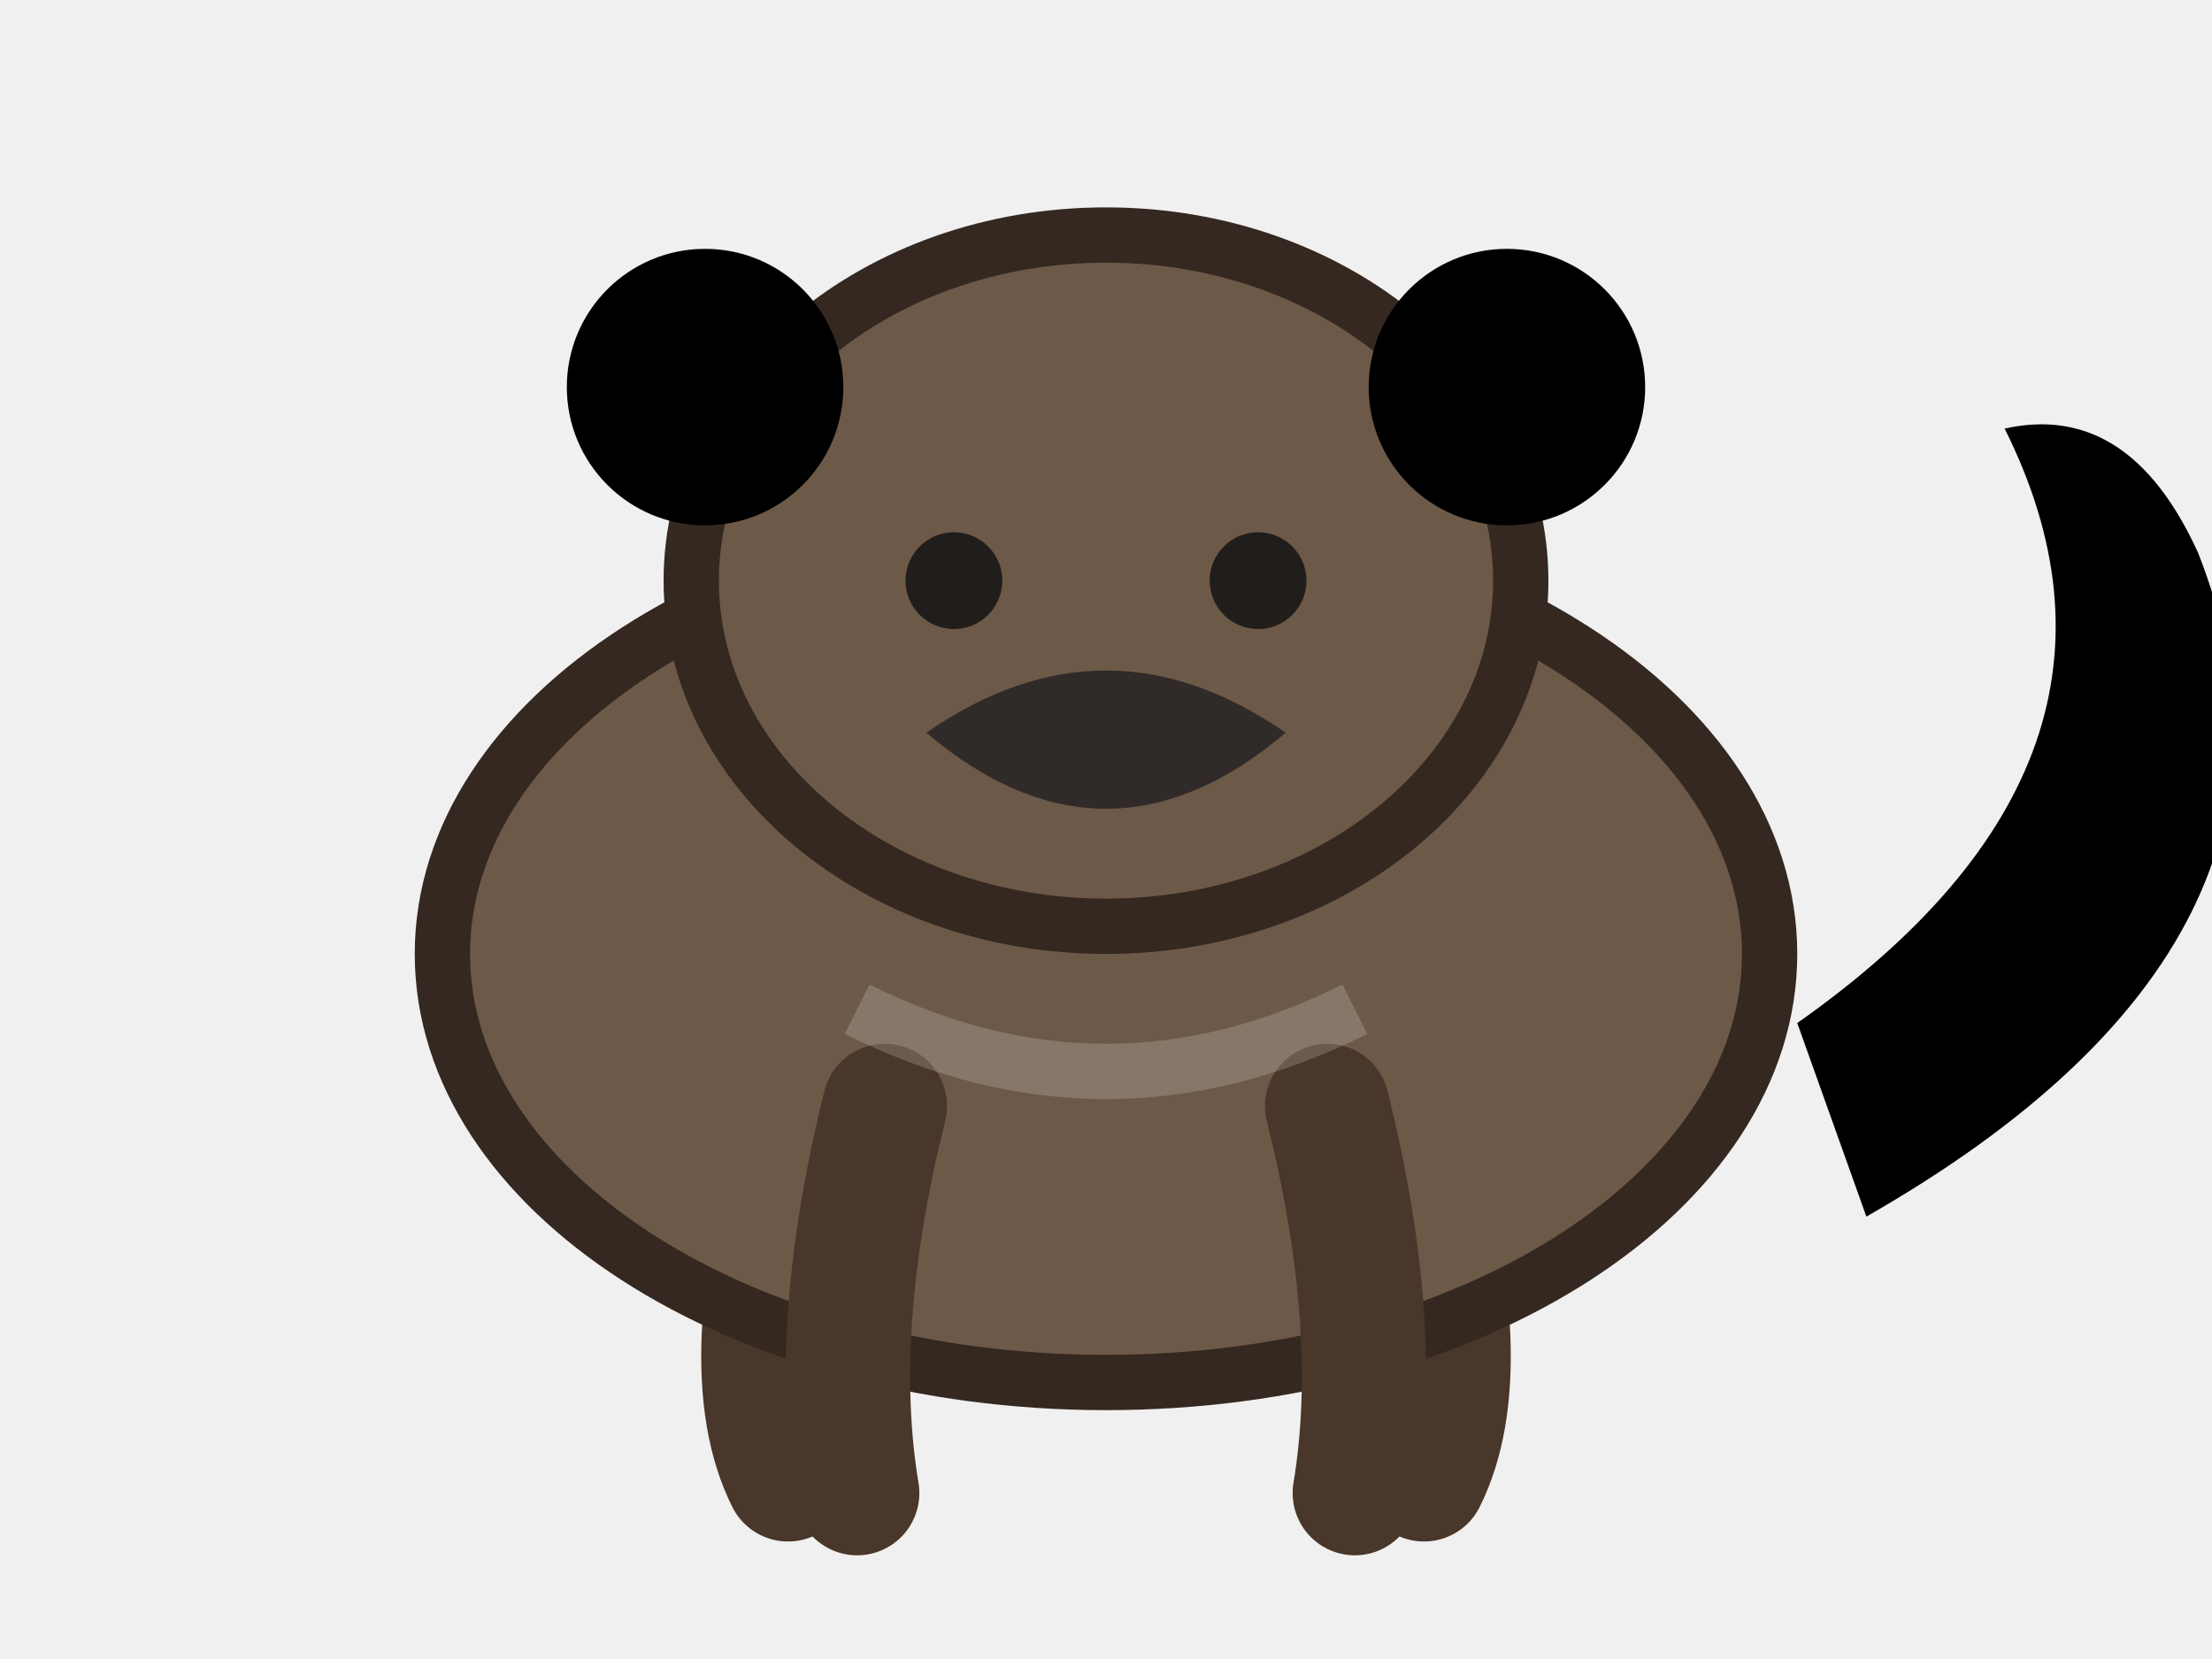
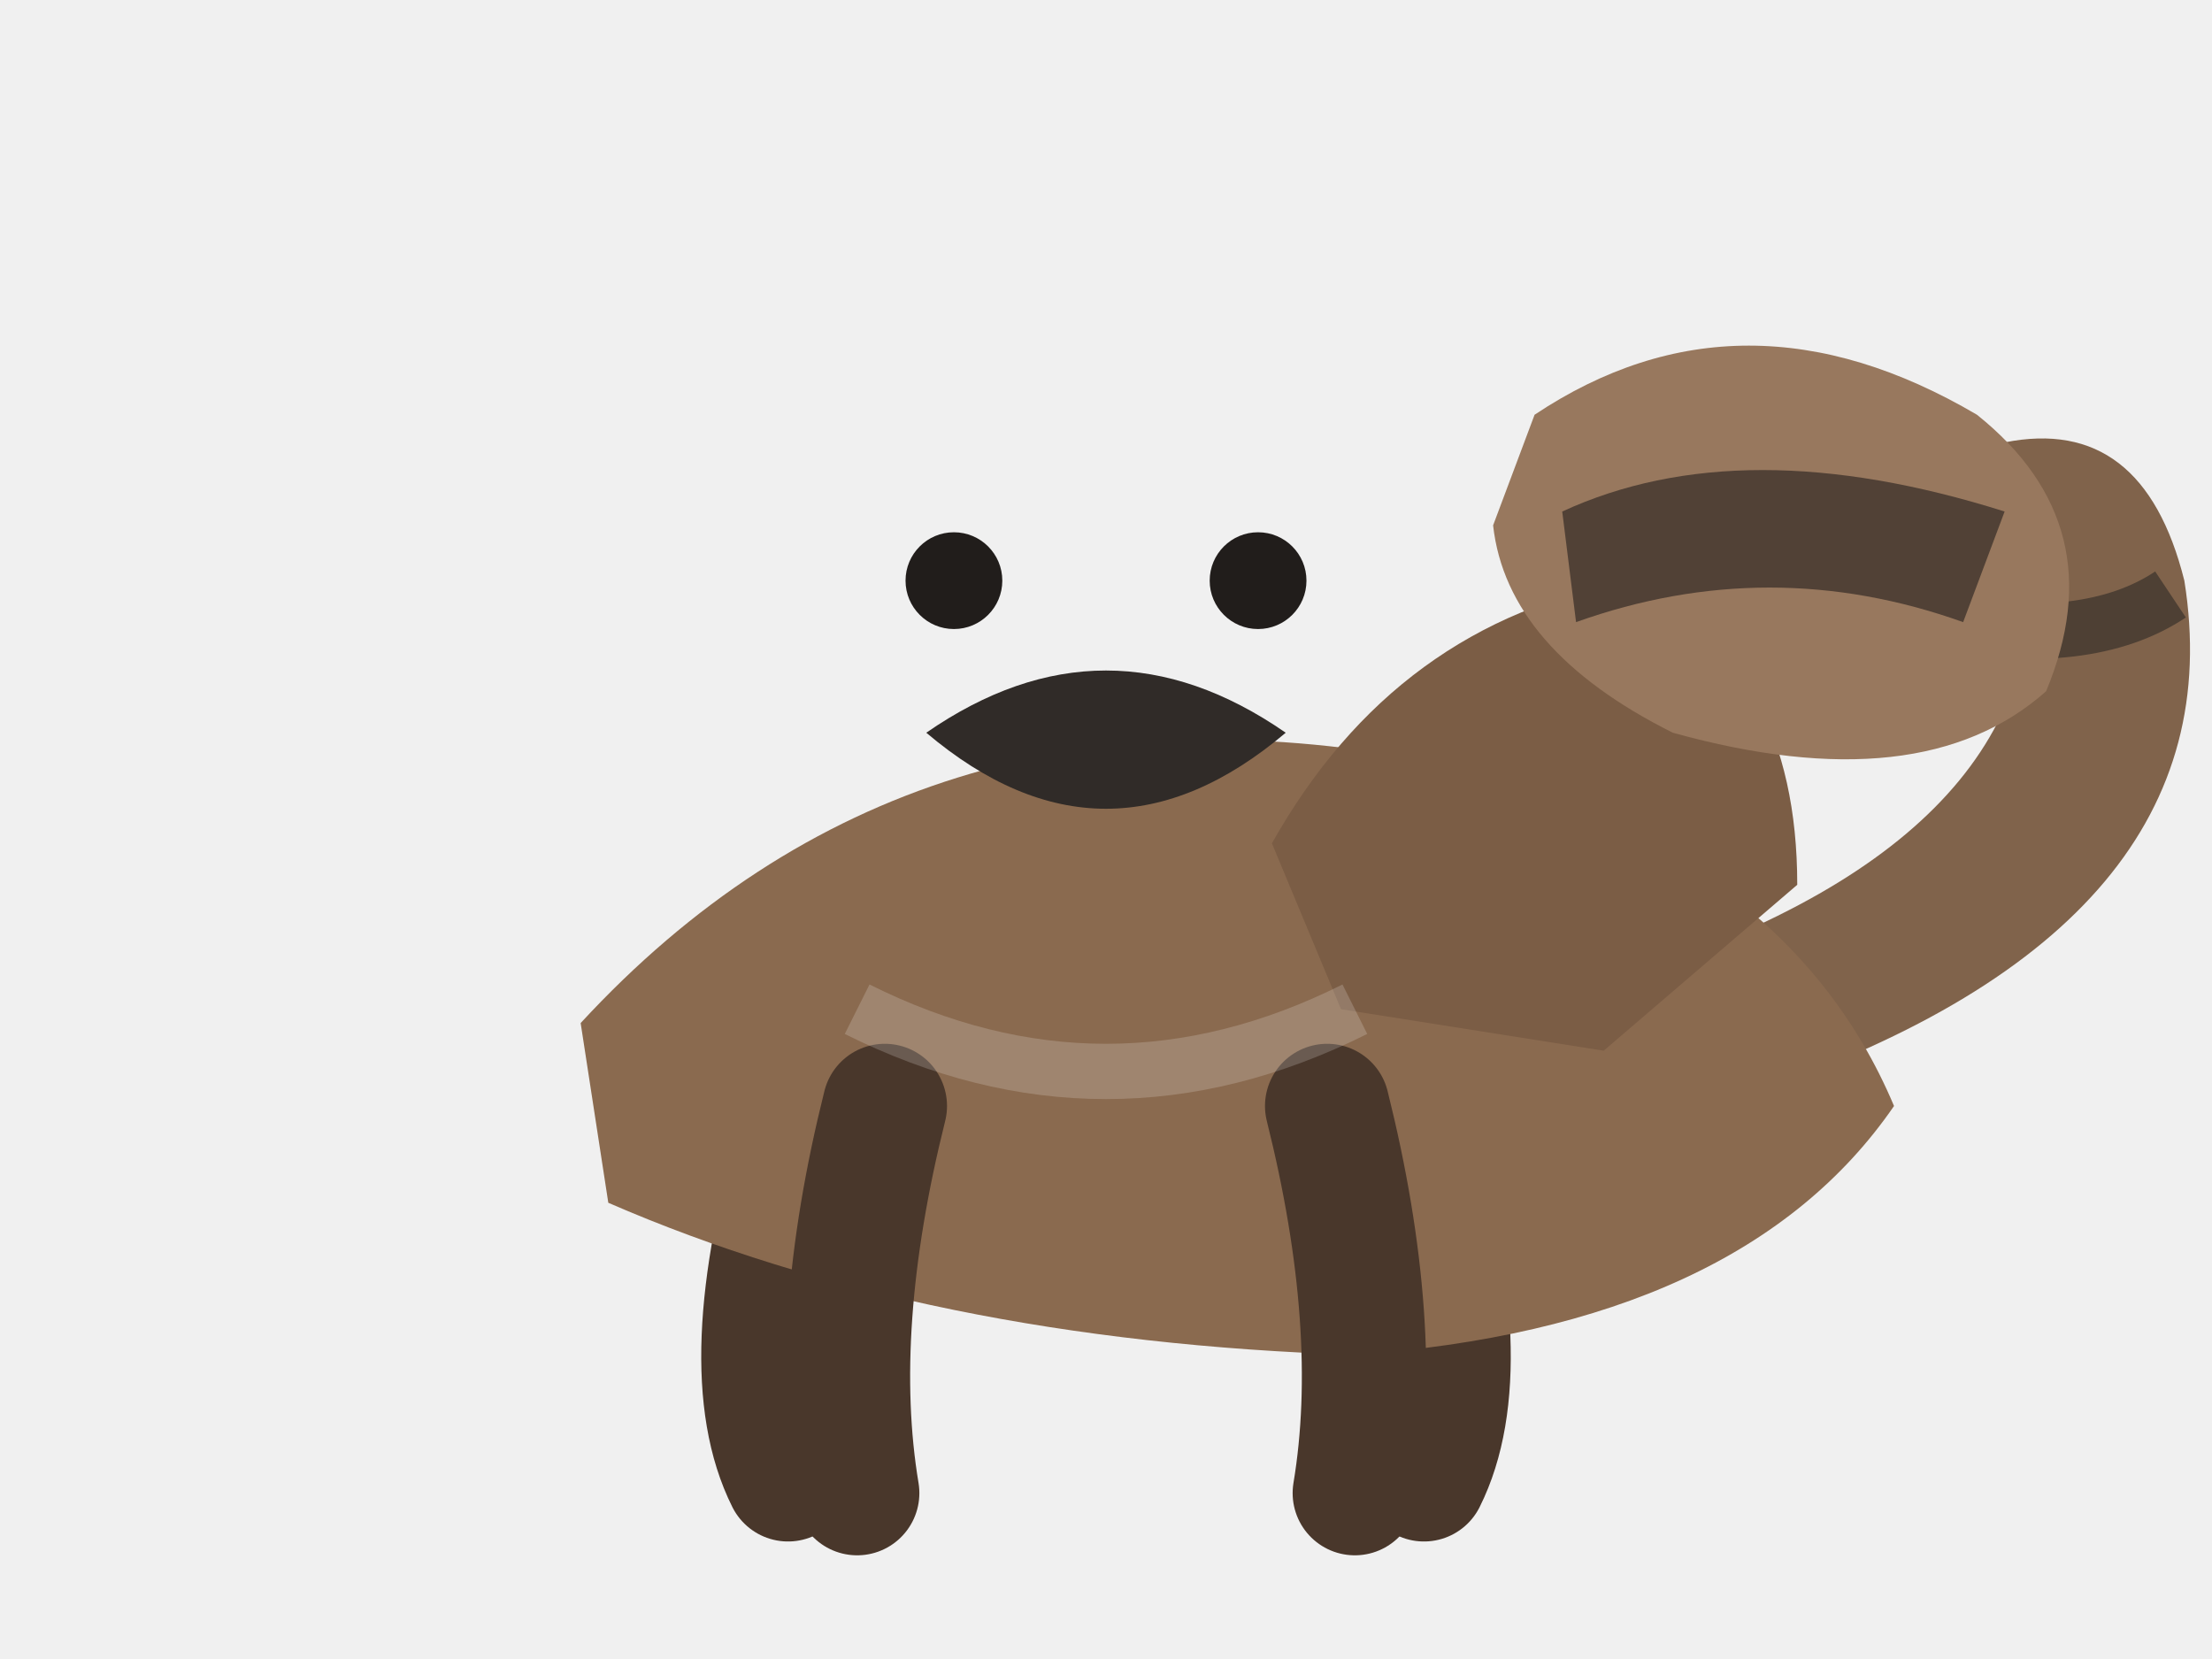
<svg xmlns="http://www.w3.org/2000/svg" viewBox="0 0 160 120" role="img" aria-label="raccoonDog pet master artwork">
  <g id="pet-root">
    <g id="tail">
-       <path d="M135 88 Q170 68 159 40 Q154 29 145 31 Q157 55 130 74" />
+       <path d="M127 79 Q162 67 158 42 Q155 30 145 32 Q153 55 127 67 Z" fill="#80634b" />
+       <path d="M140 45 Q151 47 157 43" stroke="#4e4034" stroke-width="4" fill="none" />
    </g>
    <g id="hind-legs">
      <path d="M58 82 Q53 99 57 107" fill="none" stroke="#49372b" stroke-width="9" stroke-linecap="round" />
      <path d="M102 82 Q107 99 103 107" fill="none" stroke="#49372b" stroke-width="9" stroke-linecap="round" />
    </g>
    <g id="body">
-       <ellipse cx="80" cy="69" rx="48" ry="31" fill="#6d5948" stroke="#342820" stroke-width="4" />
+       <path d="M42 74 Q66 48 103 55 Q129 61 137 80 Q126 96 98 98 Q67 97 44 87 Z" fill="#8a6a4f" />
    </g>
    <g id="front-legs">
      <path d="M64 80 Q60 96 62 108" fill="none" stroke="#49372b" stroke-width="9" stroke-linecap="round" />
      <path d="M96 80 Q100 96 98 108" fill="none" stroke="#49372b" stroke-width="9" stroke-linecap="round" />
    </g>
    <g id="neck">
-       <path d="M60 54 Q62 33 80 29 Q98 33 100 54" fill="#6d5948" stroke="#342820" stroke-width="4" />
+       <path d="M92 61 Q101 45 118 42 Q130 48 130 64 L116 76 L97 73 Z" fill="#7b5d45" />
    </g>
    <g id="head">
-       <ellipse cx="80" cy="42" rx="30" ry="25" fill="#6d5948" stroke="#342820" stroke-width="4" />
-       <circle cx="51" cy="28" r="10" />
-       <circle cx="109" cy="28" r="10" />
+       <path d="M111 30 Q126 20 143 30 Q153 38 148 50 Q139 58 121 53 Q109 47 108 38 Z" fill="#98785e" />
+       <path d="M113 37 Q126 31 145 37 L142 45 Q128 40 114 45 Z" fill="#514136" />
    </g>
    <g id="face">
      <circle cx="69" cy="42" r="3.5" fill="#211d1b" />
      <circle cx="91" cy="42" r="3.5" fill="#211d1b" />
      <path d="M75 52 Q80 56 85 52" fill="none" stroke="#342820" stroke-width="2.5" stroke-linecap="round" />
    </g>
    <g id="species-surface">
      <path d="M67 53 Q80 44 93 53 Q80 64 67 53" fill="#302b28" />
    </g>
    <g id="markings">
      <path d="M62 73 Q80 82 98 73" fill="none" stroke="#ffffff" stroke-opacity=".18" stroke-width="4" />
    </g>
  </g>
</svg>
